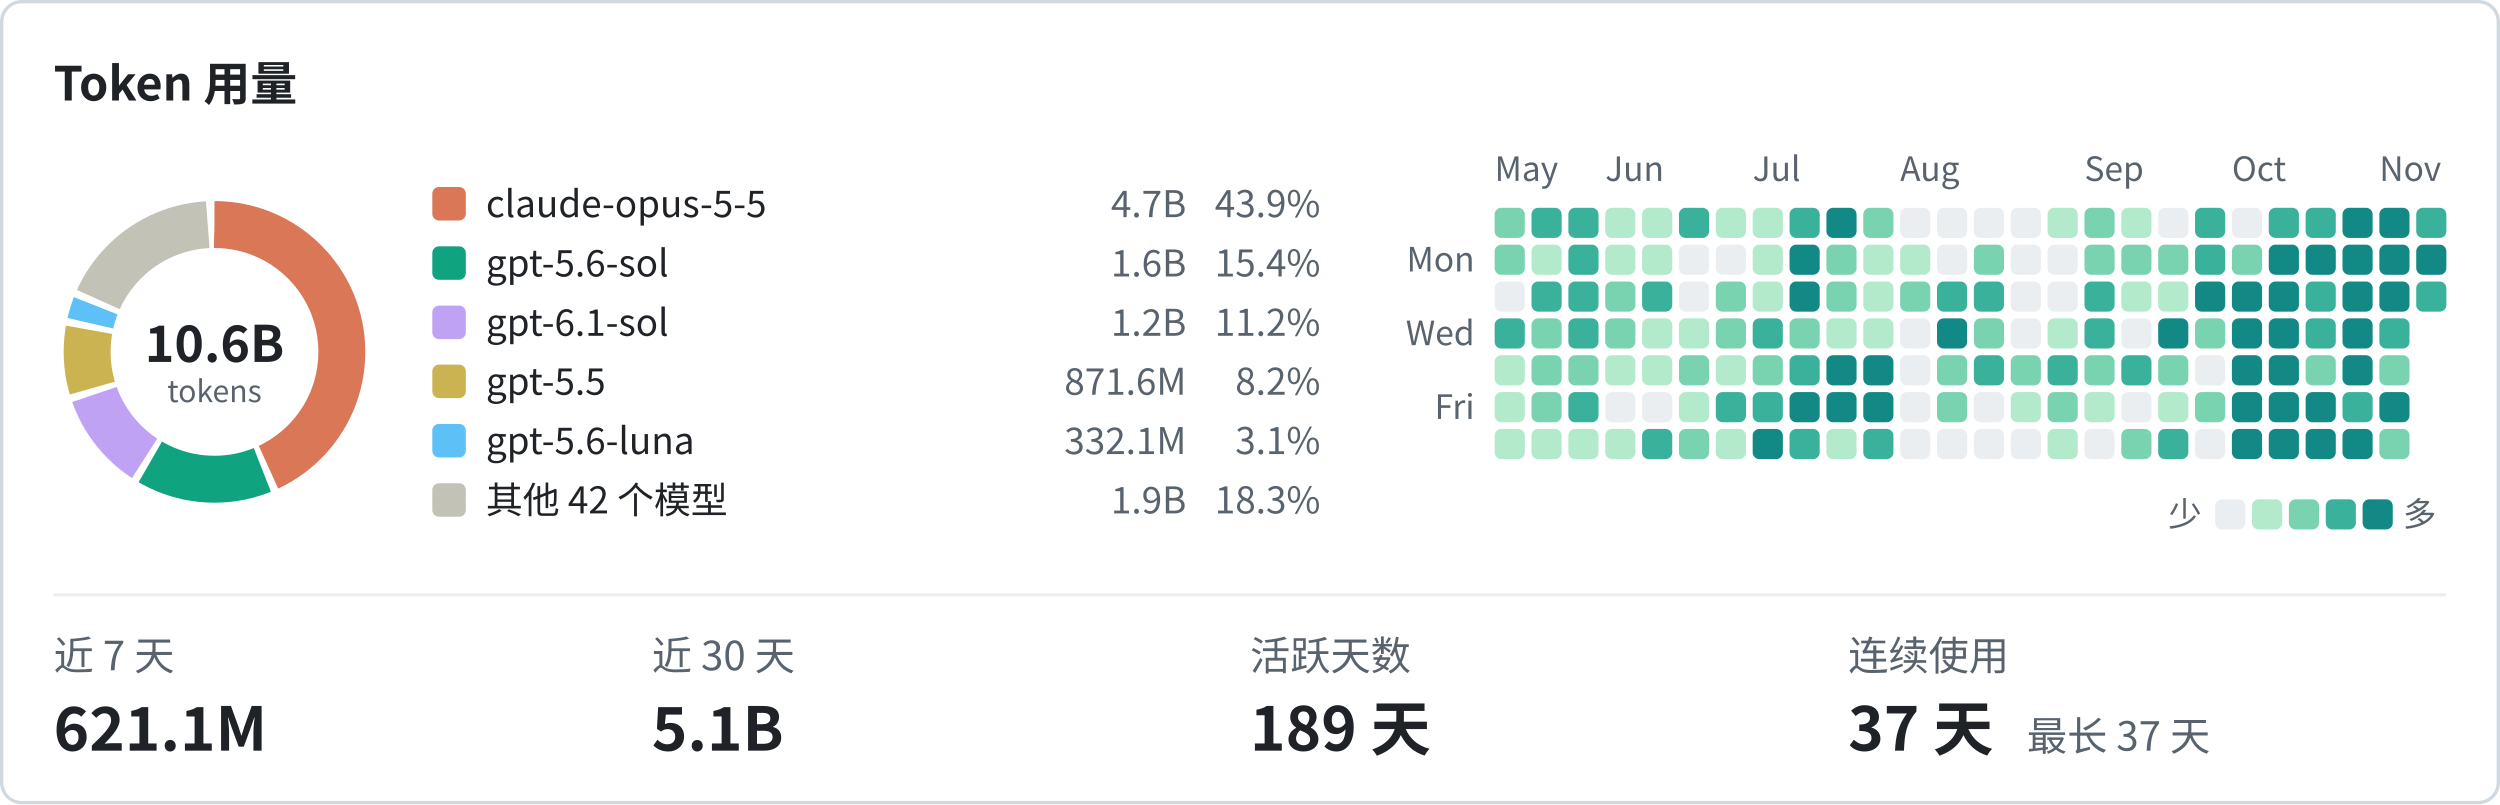
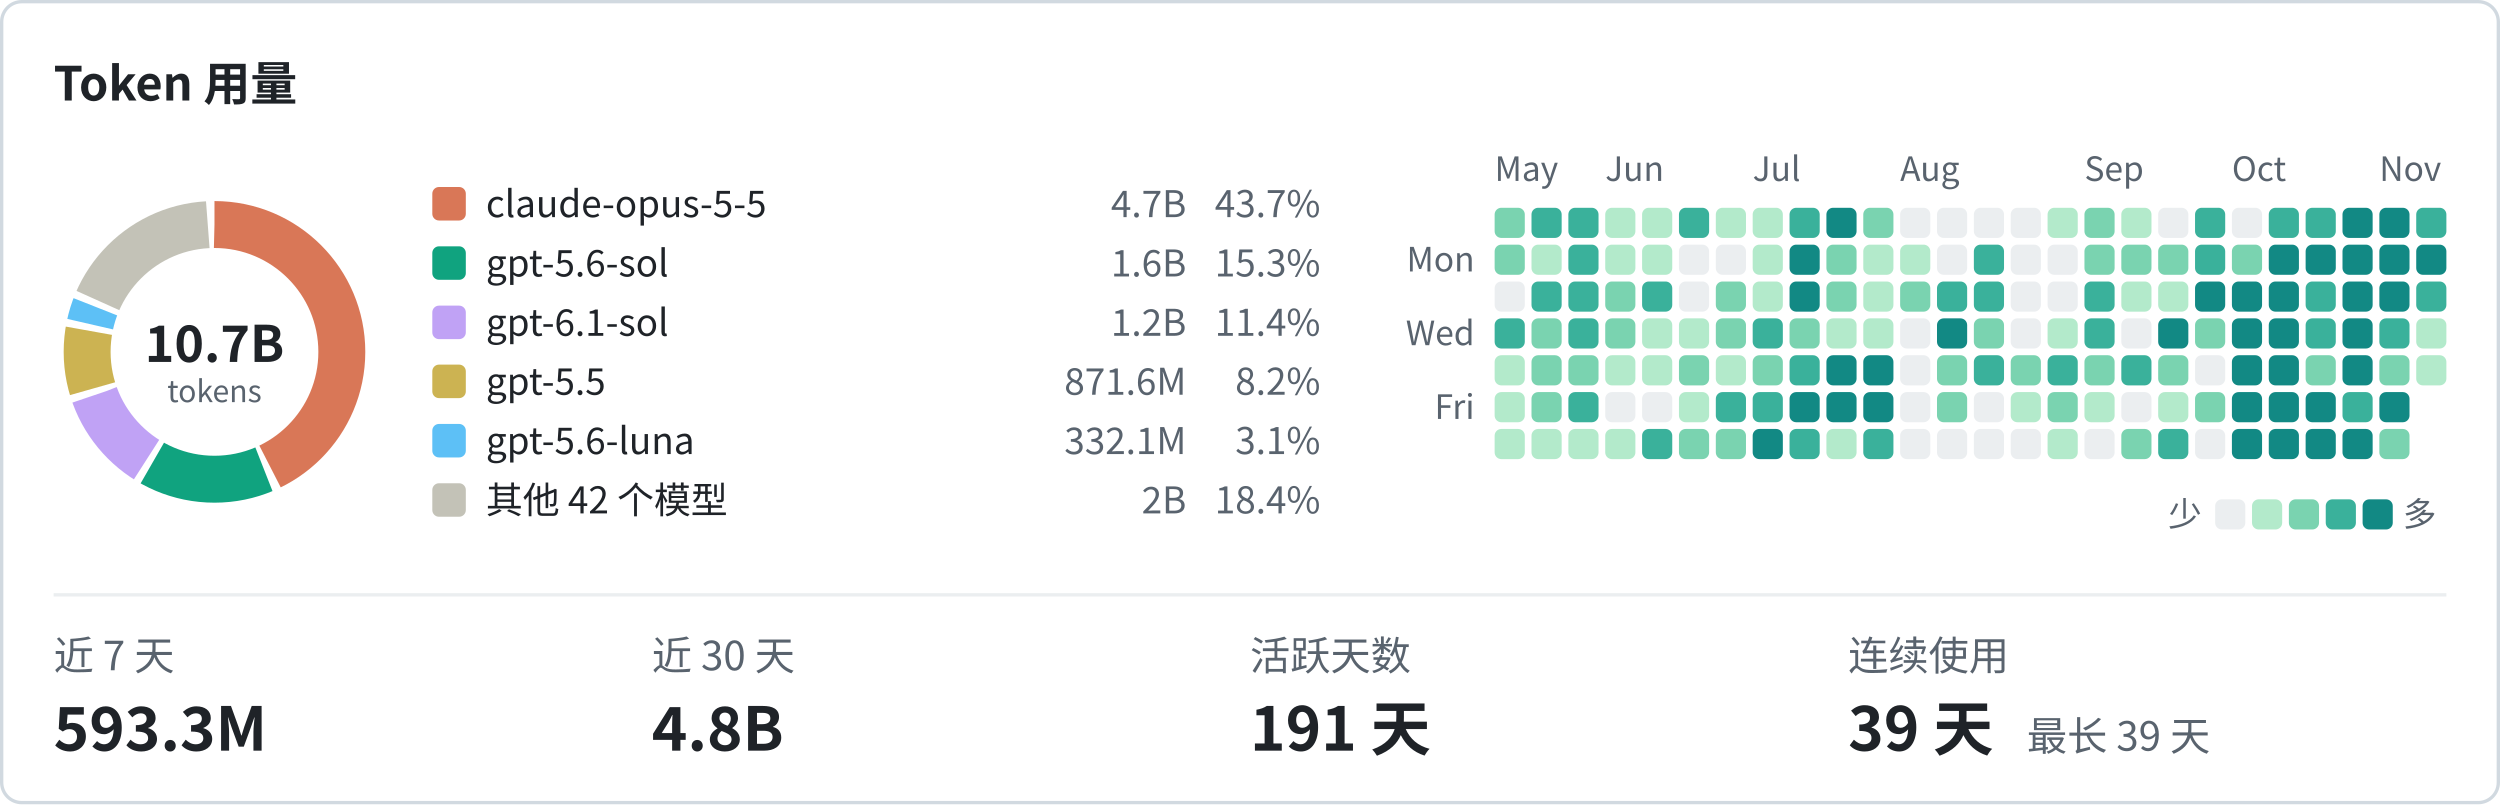
<svg xmlns="http://www.w3.org/2000/svg" width="746" height="240" viewBox="0 0 746 240" font-family="system-ui, -apple-system, 'Segoe UI', 'PingFang SC', 'Microsoft YaHei', 'Noto Sans CJK SC', sans-serif">
  <rect x="0.5" y="0.5" width="745" height="239" rx="6" fill="none" stroke="#d1d9e0" />
  <text x="16" y="30" font-size="14" font-weight="600" fill="#1f2328">Token 用量</text>
  <text x="446" y="54" font-size="10" fill="#59636e">May</text>
  <text x="479" y="54" font-size="10" fill="#59636e">Jun</text>
  <text x="523" y="54" font-size="10" fill="#59636e">Jul</text>
  <text x="567" y="54" font-size="10" fill="#59636e">Aug</text>
  <text x="622" y="54" font-size="10" fill="#59636e">Sep</text>
  <text x="666" y="54" font-size="10" fill="#59636e">Oct</text>
  <text x="710" y="54" font-size="10" fill="#59636e">Nov</text>
  <text x="440" y="81" font-size="10" text-anchor="end" fill="#59636e">Mon</text>
  <text x="440" y="103" font-size="10" text-anchor="end" fill="#59636e">Wed</text>
  <text x="440" y="125" font-size="10" text-anchor="end" fill="#59636e">Fri</text>
  <rect x="446" y="62" width="9" height="9" rx="2" fill="#7ad3b0" />
  <rect x="446" y="73" width="9" height="9" rx="2" fill="#7ad3b0" />
  <rect x="446" y="84" width="9" height="9" rx="2" fill="#ebeef0" />
  <rect x="446" y="95" width="9" height="9" rx="2" fill="#3ab19b" />
  <rect x="446" y="106" width="9" height="9" rx="2" fill="#b3eacb" />
  <rect x="446" y="117" width="9" height="9" rx="2" fill="#b3eacb" />
  <rect x="446" y="128" width="9" height="9" rx="2" fill="#b3eacb" />
  <rect x="457" y="62" width="9" height="9" rx="2" fill="#3ab19b" />
  <rect x="457" y="73" width="9" height="9" rx="2" fill="#b3eacb" />
  <rect x="457" y="84" width="9" height="9" rx="2" fill="#3ab19b" />
  <rect x="457" y="95" width="9" height="9" rx="2" fill="#7ad3b0" />
  <rect x="457" y="106" width="9" height="9" rx="2" fill="#7ad3b0" />
  <rect x="457" y="117" width="9" height="9" rx="2" fill="#7ad3b0" />
  <rect x="457" y="128" width="9" height="9" rx="2" fill="#b3eacb" />
  <rect x="468" y="62" width="9" height="9" rx="2" fill="#3ab19b" />
  <rect x="468" y="73" width="9" height="9" rx="2" fill="#3ab19b" />
  <rect x="468" y="84" width="9" height="9" rx="2" fill="#3ab19b" />
  <rect x="468" y="95" width="9" height="9" rx="2" fill="#3ab19b" />
  <rect x="468" y="106" width="9" height="9" rx="2" fill="#7ad3b0" />
  <rect x="468" y="117" width="9" height="9" rx="2" fill="#3ab19b" />
  <rect x="468" y="128" width="9" height="9" rx="2" fill="#b3eacb" />
  <rect x="479" y="62" width="9" height="9" rx="2" fill="#b3eacb" />
  <rect x="479" y="73" width="9" height="9" rx="2" fill="#b3eacb" />
  <rect x="479" y="84" width="9" height="9" rx="2" fill="#7ad3b0" />
  <rect x="479" y="95" width="9" height="9" rx="2" fill="#7ad3b0" />
  <rect x="479" y="106" width="9" height="9" rx="2" fill="#b3eacb" />
  <rect x="479" y="117" width="9" height="9" rx="2" fill="#ebeef0" />
  <rect x="479" y="128" width="9" height="9" rx="2" fill="#b3eacb" />
  <rect x="490" y="62" width="9" height="9" rx="2" fill="#b3eacb" />
  <rect x="490" y="73" width="9" height="9" rx="2" fill="#b3eacb" />
  <rect x="490" y="84" width="9" height="9" rx="2" fill="#3ab19b" />
  <rect x="490" y="95" width="9" height="9" rx="2" fill="#b3eacb" />
  <rect x="490" y="106" width="9" height="9" rx="2" fill="#b3eacb" />
  <rect x="490" y="117" width="9" height="9" rx="2" fill="#ebeef0" />
  <rect x="490" y="128" width="9" height="9" rx="2" fill="#3ab19b" />
  <rect x="501" y="62" width="9" height="9" rx="2" fill="#3ab19b" />
  <rect x="501" y="73" width="9" height="9" rx="2" fill="#ebeef0" />
  <rect x="501" y="84" width="9" height="9" rx="2" fill="#ebeef0" />
  <rect x="501" y="95" width="9" height="9" rx="2" fill="#b3eacb" />
  <rect x="501" y="106" width="9" height="9" rx="2" fill="#7ad3b0" />
  <rect x="501" y="117" width="9" height="9" rx="2" fill="#b3eacb" />
  <rect x="501" y="128" width="9" height="9" rx="2" fill="#7ad3b0" />
  <rect x="512" y="62" width="9" height="9" rx="2" fill="#b3eacb" />
  <rect x="512" y="73" width="9" height="9" rx="2" fill="#ebeef0" />
  <rect x="512" y="84" width="9" height="9" rx="2" fill="#7ad3b0" />
  <rect x="512" y="95" width="9" height="9" rx="2" fill="#7ad3b0" />
  <rect x="512" y="106" width="9" height="9" rx="2" fill="#b3eacb" />
  <rect x="512" y="117" width="9" height="9" rx="2" fill="#3ab19b" />
-   <rect x="512" y="128" width="9" height="9" rx="2" fill="#b3eacb" />
+   <rect x="512" y="128" width="9" height="9" rx="2" fill="#7ad3b0" />
  <rect x="523" y="62" width="9" height="9" rx="2" fill="#b3eacb" />
  <rect x="523" y="73" width="9" height="9" rx="2" fill="#b3eacb" />
  <rect x="523" y="84" width="9" height="9" rx="2" fill="#b3eacb" />
  <rect x="523" y="95" width="9" height="9" rx="2" fill="#3ab19b" />
  <rect x="523" y="106" width="9" height="9" rx="2" fill="#7ad3b0" />
  <rect x="523" y="117" width="9" height="9" rx="2" fill="#3ab19b" />
  <rect x="523" y="128" width="9" height="9" rx="2" fill="#128984" />
  <rect x="534" y="62" width="9" height="9" rx="2" fill="#3ab19b" />
  <rect x="534" y="73" width="9" height="9" rx="2" fill="#128984" />
  <rect x="534" y="84" width="9" height="9" rx="2" fill="#128984" />
  <rect x="534" y="95" width="9" height="9" rx="2" fill="#7ad3b0" />
  <rect x="534" y="106" width="9" height="9" rx="2" fill="#3ab19b" />
  <rect x="534" y="117" width="9" height="9" rx="2" fill="#128984" />
  <rect x="534" y="128" width="9" height="9" rx="2" fill="#3ab19b" />
  <rect x="545" y="62" width="9" height="9" rx="2" fill="#128984" />
  <rect x="545" y="73" width="9" height="9" rx="2" fill="#7ad3b0" />
  <rect x="545" y="84" width="9" height="9" rx="2" fill="#7ad3b0" />
  <rect x="545" y="95" width="9" height="9" rx="2" fill="#b3eacb" />
  <rect x="545" y="106" width="9" height="9" rx="2" fill="#128984" />
  <rect x="545" y="117" width="9" height="9" rx="2" fill="#128984" />
  <rect x="545" y="128" width="9" height="9" rx="2" fill="#b3eacb" />
  <rect x="556" y="62" width="9" height="9" rx="2" fill="#7ad3b0" />
  <rect x="556" y="73" width="9" height="9" rx="2" fill="#b3eacb" />
  <rect x="556" y="84" width="9" height="9" rx="2" fill="#b3eacb" />
  <rect x="556" y="95" width="9" height="9" rx="2" fill="#b3eacb" />
  <rect x="556" y="106" width="9" height="9" rx="2" fill="#128984" />
  <rect x="556" y="117" width="9" height="9" rx="2" fill="#128984" />
  <rect x="556" y="128" width="9" height="9" rx="2" fill="#3ab19b" />
  <rect x="567" y="62" width="9" height="9" rx="2" fill="#ebeef0" />
  <rect x="567" y="73" width="9" height="9" rx="2" fill="#b3eacb" />
  <rect x="567" y="84" width="9" height="9" rx="2" fill="#7ad3b0" />
  <rect x="567" y="95" width="9" height="9" rx="2" fill="#ebeef0" />
  <rect x="567" y="106" width="9" height="9" rx="2" fill="#ebeef0" />
  <rect x="567" y="117" width="9" height="9" rx="2" fill="#ebeef0" />
  <rect x="567" y="128" width="9" height="9" rx="2" fill="#ebeef0" />
  <rect x="578" y="62" width="9" height="9" rx="2" fill="#ebeef0" />
  <rect x="578" y="73" width="9" height="9" rx="2" fill="#ebeef0" />
  <rect x="578" y="84" width="9" height="9" rx="2" fill="#3ab19b" />
  <rect x="578" y="95" width="9" height="9" rx="2" fill="#128984" />
  <rect x="578" y="106" width="9" height="9" rx="2" fill="#7ad3b0" />
  <rect x="578" y="117" width="9" height="9" rx="2" fill="#7ad3b0" />
  <rect x="578" y="128" width="9" height="9" rx="2" fill="#ebeef0" />
  <rect x="589" y="62" width="9" height="9" rx="2" fill="#ebeef0" />
-   <rect x="589" y="73" width="9" height="9" rx="2" fill="#7ad3b0" />
+   <rect x="589" y="73" width="9" height="9" rx="2" fill="#3ab19b" />
  <rect x="589" y="84" width="9" height="9" rx="2" fill="#3ab19b" />
  <rect x="589" y="95" width="9" height="9" rx="2" fill="#7ad3b0" />
  <rect x="589" y="106" width="9" height="9" rx="2" fill="#3ab19b" />
  <rect x="589" y="117" width="9" height="9" rx="2" fill="#ebeef0" />
  <rect x="589" y="128" width="9" height="9" rx="2" fill="#ebeef0" />
  <rect x="600" y="62" width="9" height="9" rx="2" fill="#ebeef0" />
  <rect x="600" y="73" width="9" height="9" rx="2" fill="#ebeef0" />
  <rect x="600" y="84" width="9" height="9" rx="2" fill="#ebeef0" />
  <rect x="600" y="95" width="9" height="9" rx="2" fill="#ebeef0" />
  <rect x="600" y="106" width="9" height="9" rx="2" fill="#7ad3b0" />
  <rect x="600" y="117" width="9" height="9" rx="2" fill="#b3eacb" />
  <rect x="600" y="128" width="9" height="9" rx="2" fill="#ebeef0" />
  <rect x="611" y="62" width="9" height="9" rx="2" fill="#b3eacb" />
  <rect x="611" y="73" width="9" height="9" rx="2" fill="#ebeef0" />
  <rect x="611" y="84" width="9" height="9" rx="2" fill="#ebeef0" />
  <rect x="611" y="95" width="9" height="9" rx="2" fill="#b3eacb" />
  <rect x="611" y="106" width="9" height="9" rx="2" fill="#3ab19b" />
  <rect x="611" y="117" width="9" height="9" rx="2" fill="#7ad3b0" />
  <rect x="611" y="128" width="9" height="9" rx="2" fill="#b3eacb" />
  <rect x="622" y="62" width="9" height="9" rx="2" fill="#7ad3b0" />
  <rect x="622" y="73" width="9" height="9" rx="2" fill="#7ad3b0" />
  <rect x="622" y="84" width="9" height="9" rx="2" fill="#3ab19b" />
  <rect x="622" y="95" width="9" height="9" rx="2" fill="#3ab19b" />
  <rect x="622" y="106" width="9" height="9" rx="2" fill="#7ad3b0" />
  <rect x="622" y="117" width="9" height="9" rx="2" fill="#b3eacb" />
  <rect x="622" y="128" width="9" height="9" rx="2" fill="#ebeef0" />
  <rect x="633" y="62" width="9" height="9" rx="2" fill="#b3eacb" />
  <rect x="633" y="73" width="9" height="9" rx="2" fill="#7ad3b0" />
  <rect x="633" y="84" width="9" height="9" rx="2" fill="#b3eacb" />
  <rect x="633" y="95" width="9" height="9" rx="2" fill="#ebeef0" />
  <rect x="633" y="106" width="9" height="9" rx="2" fill="#3ab19b" />
  <rect x="633" y="117" width="9" height="9" rx="2" fill="#ebeef0" />
  <rect x="633" y="128" width="9" height="9" rx="2" fill="#7ad3b0" />
  <rect x="644" y="62" width="9" height="9" rx="2" fill="#ebeef0" />
  <rect x="644" y="73" width="9" height="9" rx="2" fill="#7ad3b0" />
  <rect x="644" y="84" width="9" height="9" rx="2" fill="#b3eacb" />
  <rect x="644" y="95" width="9" height="9" rx="2" fill="#128984" />
  <rect x="644" y="106" width="9" height="9" rx="2" fill="#7ad3b0" />
  <rect x="644" y="117" width="9" height="9" rx="2" fill="#b3eacb" />
  <rect x="644" y="128" width="9" height="9" rx="2" fill="#3ab19b" />
  <rect x="655" y="62" width="9" height="9" rx="2" fill="#3ab19b" />
  <rect x="655" y="73" width="9" height="9" rx="2" fill="#3ab19b" />
  <rect x="655" y="84" width="9" height="9" rx="2" fill="#128984" />
  <rect x="655" y="95" width="9" height="9" rx="2" fill="#7ad3b0" />
  <rect x="655" y="106" width="9" height="9" rx="2" fill="#ebeef0" />
  <rect x="655" y="117" width="9" height="9" rx="2" fill="#7ad3b0" />
  <rect x="655" y="128" width="9" height="9" rx="2" fill="#ebeef0" />
  <rect x="666" y="62" width="9" height="9" rx="2" fill="#ebeef0" />
  <rect x="666" y="73" width="9" height="9" rx="2" fill="#7ad3b0" />
  <rect x="666" y="84" width="9" height="9" rx="2" fill="#128984" />
  <rect x="666" y="95" width="9" height="9" rx="2" fill="#128984" />
  <rect x="666" y="106" width="9" height="9" rx="2" fill="#128984" />
  <rect x="666" y="117" width="9" height="9" rx="2" fill="#128984" />
  <rect x="666" y="128" width="9" height="9" rx="2" fill="#128984" />
  <rect x="677" y="62" width="9" height="9" rx="2" fill="#3ab19b" />
  <rect x="677" y="73" width="9" height="9" rx="2" fill="#128984" />
  <rect x="677" y="84" width="9" height="9" rx="2" fill="#128984" />
  <rect x="677" y="95" width="9" height="9" rx="2" fill="#128984" />
  <rect x="677" y="106" width="9" height="9" rx="2" fill="#128984" />
  <rect x="677" y="117" width="9" height="9" rx="2" fill="#128984" />
  <rect x="677" y="128" width="9" height="9" rx="2" fill="#128984" />
  <rect x="688" y="62" width="9" height="9" rx="2" fill="#3ab19b" />
  <rect x="688" y="73" width="9" height="9" rx="2" fill="#128984" />
  <rect x="688" y="84" width="9" height="9" rx="2" fill="#3ab19b" />
  <rect x="688" y="95" width="9" height="9" rx="2" fill="#3ab19b" />
  <rect x="688" y="106" width="9" height="9" rx="2" fill="#7ad3b0" />
  <rect x="688" y="117" width="9" height="9" rx="2" fill="#128984" />
  <rect x="688" y="128" width="9" height="9" rx="2" fill="#128984" />
  <rect x="699" y="62" width="9" height="9" rx="2" fill="#128984" />
  <rect x="699" y="73" width="9" height="9" rx="2" fill="#128984" />
  <rect x="699" y="84" width="9" height="9" rx="2" fill="#128984" />
  <rect x="699" y="95" width="9" height="9" rx="2" fill="#128984" />
  <rect x="699" y="106" width="9" height="9" rx="2" fill="#128984" />
  <rect x="699" y="117" width="9" height="9" rx="2" fill="#3ab19b" />
  <rect x="699" y="128" width="9" height="9" rx="2" fill="#128984" />
  <rect x="710" y="62" width="9" height="9" rx="2" fill="#128984" />
  <rect x="710" y="73" width="9" height="9" rx="2" fill="#128984" />
  <rect x="710" y="84" width="9" height="9" rx="2" fill="#128984" />
  <rect x="710" y="95" width="9" height="9" rx="2" fill="#3ab19b" />
  <rect x="710" y="106" width="9" height="9" rx="2" fill="#7ad3b0" />
  <rect x="710" y="117" width="9" height="9" rx="2" fill="#128984" />
  <rect x="710" y="128" width="9" height="9" rx="2" fill="#7ad3b0" />
  <rect x="721" y="62" width="9" height="9" rx="2" fill="#3ab19b" />
  <rect x="721" y="73" width="9" height="9" rx="2" fill="#128984" />
  <rect x="721" y="84" width="9" height="9" rx="2" fill="#3ab19b" />
+   <rect x="721" y="95" width="9" height="9" rx="2" fill="#b3eacb" />
+   <rect x="721" y="106" width="9" height="9" rx="2" fill="#b3eacb" />
  <text x="657" y="157" font-size="10" text-anchor="end" fill="#59636e">少</text>
  <rect x="661" y="149" width="9" height="9" rx="2" fill="#ebeef0" />
  <rect x="672" y="149" width="9" height="9" rx="2" fill="#b3eacb" />
  <rect x="683" y="149" width="9" height="9" rx="2" fill="#7ad3b0" />
  <rect x="694" y="149" width="9" height="9" rx="2" fill="#3ab19b" />
  <rect x="705" y="149" width="9" height="9" rx="2" fill="#128984" />
  <text x="717" y="157" font-size="10" fill="#59636e">多</text>
-   <circle cx="64" cy="105.0" r="38" fill="none" stroke="#d97757" stroke-width="14" stroke-dasharray="102.74 238.76" stroke-dashoffset="-0.00" transform="rotate(-90 64 105.0)" />
-   <circle cx="64" cy="105.0" r="38" fill="none" stroke="#10a37f" stroke-width="14" stroke-dasharray="34.71 238.76" stroke-dashoffset="-104.74" transform="rotate(-90 64 105.0)" />
-   <circle cx="64" cy="105.0" r="38" fill="none" stroke="#c0a2f5" stroke-width="14" stroke-dasharray="24.67 238.76" stroke-dashoffset="-141.45" transform="rotate(-90 64 105.0)" />
-   <circle cx="64" cy="105.0" r="38" fill="none" stroke="#ccb352" stroke-width="14" stroke-dasharray="17.58 238.76" stroke-dashoffset="-168.12" transform="rotate(-90 64 105.0)" />
-   <circle cx="64" cy="105.0" r="38" fill="none" stroke="#5dc0f6" stroke-width="14" stroke-dasharray="5.46 238.76" stroke-dashoffset="-187.69" transform="rotate(-90 64 105.0)" />
-   <circle cx="64" cy="105.0" r="38" fill="none" stroke="#c3c2b7" stroke-width="14" stroke-dasharray="41.61 238.76" stroke-dashoffset="-195.15" transform="rotate(-90 64 105.0)" />
-   <text x="64" y="108.0" font-size="15" font-weight="600" text-anchor="middle" fill="#1f2328">10.6B</text>
+   <circle cx="64" cy="105.0" r="38" fill="none" stroke="#d97757" stroke-width="14" stroke-dasharray="102.23 238.76" stroke-dashoffset="-0.00" transform="rotate(-90 64 105.0)" />
+   <circle cx="64" cy="105.0" r="38" fill="none" stroke="#10a37f" stroke-width="14" stroke-dasharray="34.53 238.76" stroke-dashoffset="-104.23" transform="rotate(-90 64 105.0)" />
+   <circle cx="64" cy="105.0" r="38" fill="none" stroke="#c0a2f5" stroke-width="14" stroke-dasharray="25.17 238.76" stroke-dashoffset="-140.76" transform="rotate(-90 64 105.0)" />
+   <circle cx="64" cy="105.0" r="38" fill="none" stroke="#ccb352" stroke-width="14" stroke-dasharray="17.48 238.76" stroke-dashoffset="-167.93" transform="rotate(-90 64 105.0)" />
+   <circle cx="64" cy="105.0" r="38" fill="none" stroke="#5dc0f6" stroke-width="14" stroke-dasharray="5.42 238.76" stroke-dashoffset="-187.41" transform="rotate(-90 64 105.0)" />
+   <circle cx="64" cy="105.0" r="38" fill="none" stroke="#c3c2b7" stroke-width="14" stroke-dasharray="41.93 238.76" stroke-dashoffset="-194.84" transform="rotate(-90 64 105.0)" />
+   <text x="64" y="108.0" font-size="15" font-weight="600" text-anchor="middle" fill="#1f2328">10.7B</text>
  <text x="64" y="120.0" font-size="9" text-anchor="middle" fill="#59636e">tokens</text>
  <rect x="129" y="55.8" width="10" height="10" rx="2" fill="#d97757" />
  <text x="145" y="64.8" font-size="11" fill="#1f2328">claude-opus-5-5</text>
  <text x="354" y="64.8" font-size="11" text-anchor="end" fill="#59636e">4.7B</text>
-   <text x="394" y="64.8" font-size="11" text-anchor="end" fill="#59636e">43.9%</text>
+   <text x="394" y="64.8" font-size="11" text-anchor="end" fill="#59636e">43.7%</text>
  <rect x="129" y="73.5" width="10" height="10" rx="2" fill="#10a37f" />
  <text x="145" y="82.5" font-size="11" fill="#1f2328">gpt-5.6-sol</text>
  <text x="354" y="82.5" font-size="11" text-anchor="end" fill="#59636e">1.6B</text>
-   <text x="394" y="82.5" font-size="11" text-anchor="end" fill="#59636e">15.4%</text>
+   <text x="394" y="82.5" font-size="11" text-anchor="end" fill="#59636e">15.3%</text>
  <rect x="129" y="91.2" width="10" height="10" rx="2" fill="#c0a2f5" />
  <text x="145" y="100.2" font-size="11" fill="#1f2328">gpt-6.1-sol</text>
  <text x="354" y="100.2" font-size="11" text-anchor="end" fill="#59636e">1.2B</text>
-   <text x="394" y="100.2" font-size="11" text-anchor="end" fill="#59636e">11.2%</text>
+   <text x="394" y="100.2" font-size="11" text-anchor="end" fill="#59636e">11.4%</text>
  <rect x="129" y="108.8" width="10" height="10" rx="2" fill="#ccb352" />
  <text x="145" y="117.8" font-size="11" fill="#1f2328">gpt-5.5</text>
  <text x="354" y="117.8" font-size="11" text-anchor="end" fill="#59636e">871.6M</text>
  <text x="394" y="117.8" font-size="11" text-anchor="end" fill="#59636e">8.2%</text>
  <rect x="129" y="126.5" width="10" height="10" rx="2" fill="#5dc0f6" />
  <text x="145" y="135.5" font-size="11" fill="#1f2328">gpt-5.6-luna</text>
  <text x="354" y="135.5" font-size="11" text-anchor="end" fill="#59636e">332.1M</text>
  <text x="394" y="135.5" font-size="11" text-anchor="end" fill="#59636e">3.1%</text>
  <rect x="129" y="144.2" width="10" height="10" rx="2" fill="#c3c2b7" />
  <text x="145" y="153.2" font-size="11" fill="#1f2328">其他 42 个模型</text>
-   <text x="354" y="153.2" font-size="11" text-anchor="end" fill="#59636e">1.9B</text>
-   <text x="394" y="153.2" font-size="11" text-anchor="end" fill="#59636e">18.3%</text>
+   <text x="354" y="153.2" font-size="11" text-anchor="end" fill="#59636e">2B</text>
+   <text x="394" y="153.2" font-size="11" text-anchor="end" fill="#59636e">18.4%</text>
  <line x1="16" y1="177.5" x2="730" y2="177.5" stroke="#ebeef0" stroke-width="1" />
  <text x="16.0" y="200" font-size="12" fill="#59636e">近 7 天</text>
-   <text x="16.0" y="224" font-size="18" font-weight="600" fill="#1f2328">621.1M</text>
+   <text x="16.0" y="224" font-size="18" font-weight="600" fill="#1f2328">593.3M</text>
  <text x="194.5" y="200" font-size="12" fill="#59636e">近 30 天</text>
-   <text x="194.5" y="224" font-size="18" font-weight="600" fill="#1f2328">5.1B</text>
+   <text x="194.5" y="224" font-size="18" font-weight="600" fill="#1f2328">4.8B</text>
  <text x="373.0" y="200" font-size="12" fill="#59636e">活跃天数</text>
-   <text x="373.0" y="224" font-size="18" font-weight="600" fill="#1f2328">189 天</text>
+   <text x="373.0" y="224" font-size="18" font-weight="600" fill="#1f2328">191 天</text>
  <text x="551.5" y="200" font-size="12" fill="#59636e">连续使用</text>
-   <text x="551.5" y="224" font-size="18" font-weight="600" fill="#1f2328">37 天<tspan dx="10" font-size="12" font-weight="400" fill="#59636e">最长 37 天</tspan>
+   <text x="551.5" y="224" font-size="18" font-weight="600" fill="#1f2328">39 天<tspan dx="10" font-size="12" font-weight="400" fill="#59636e">最长 39 天</tspan>
  </text>
</svg>
